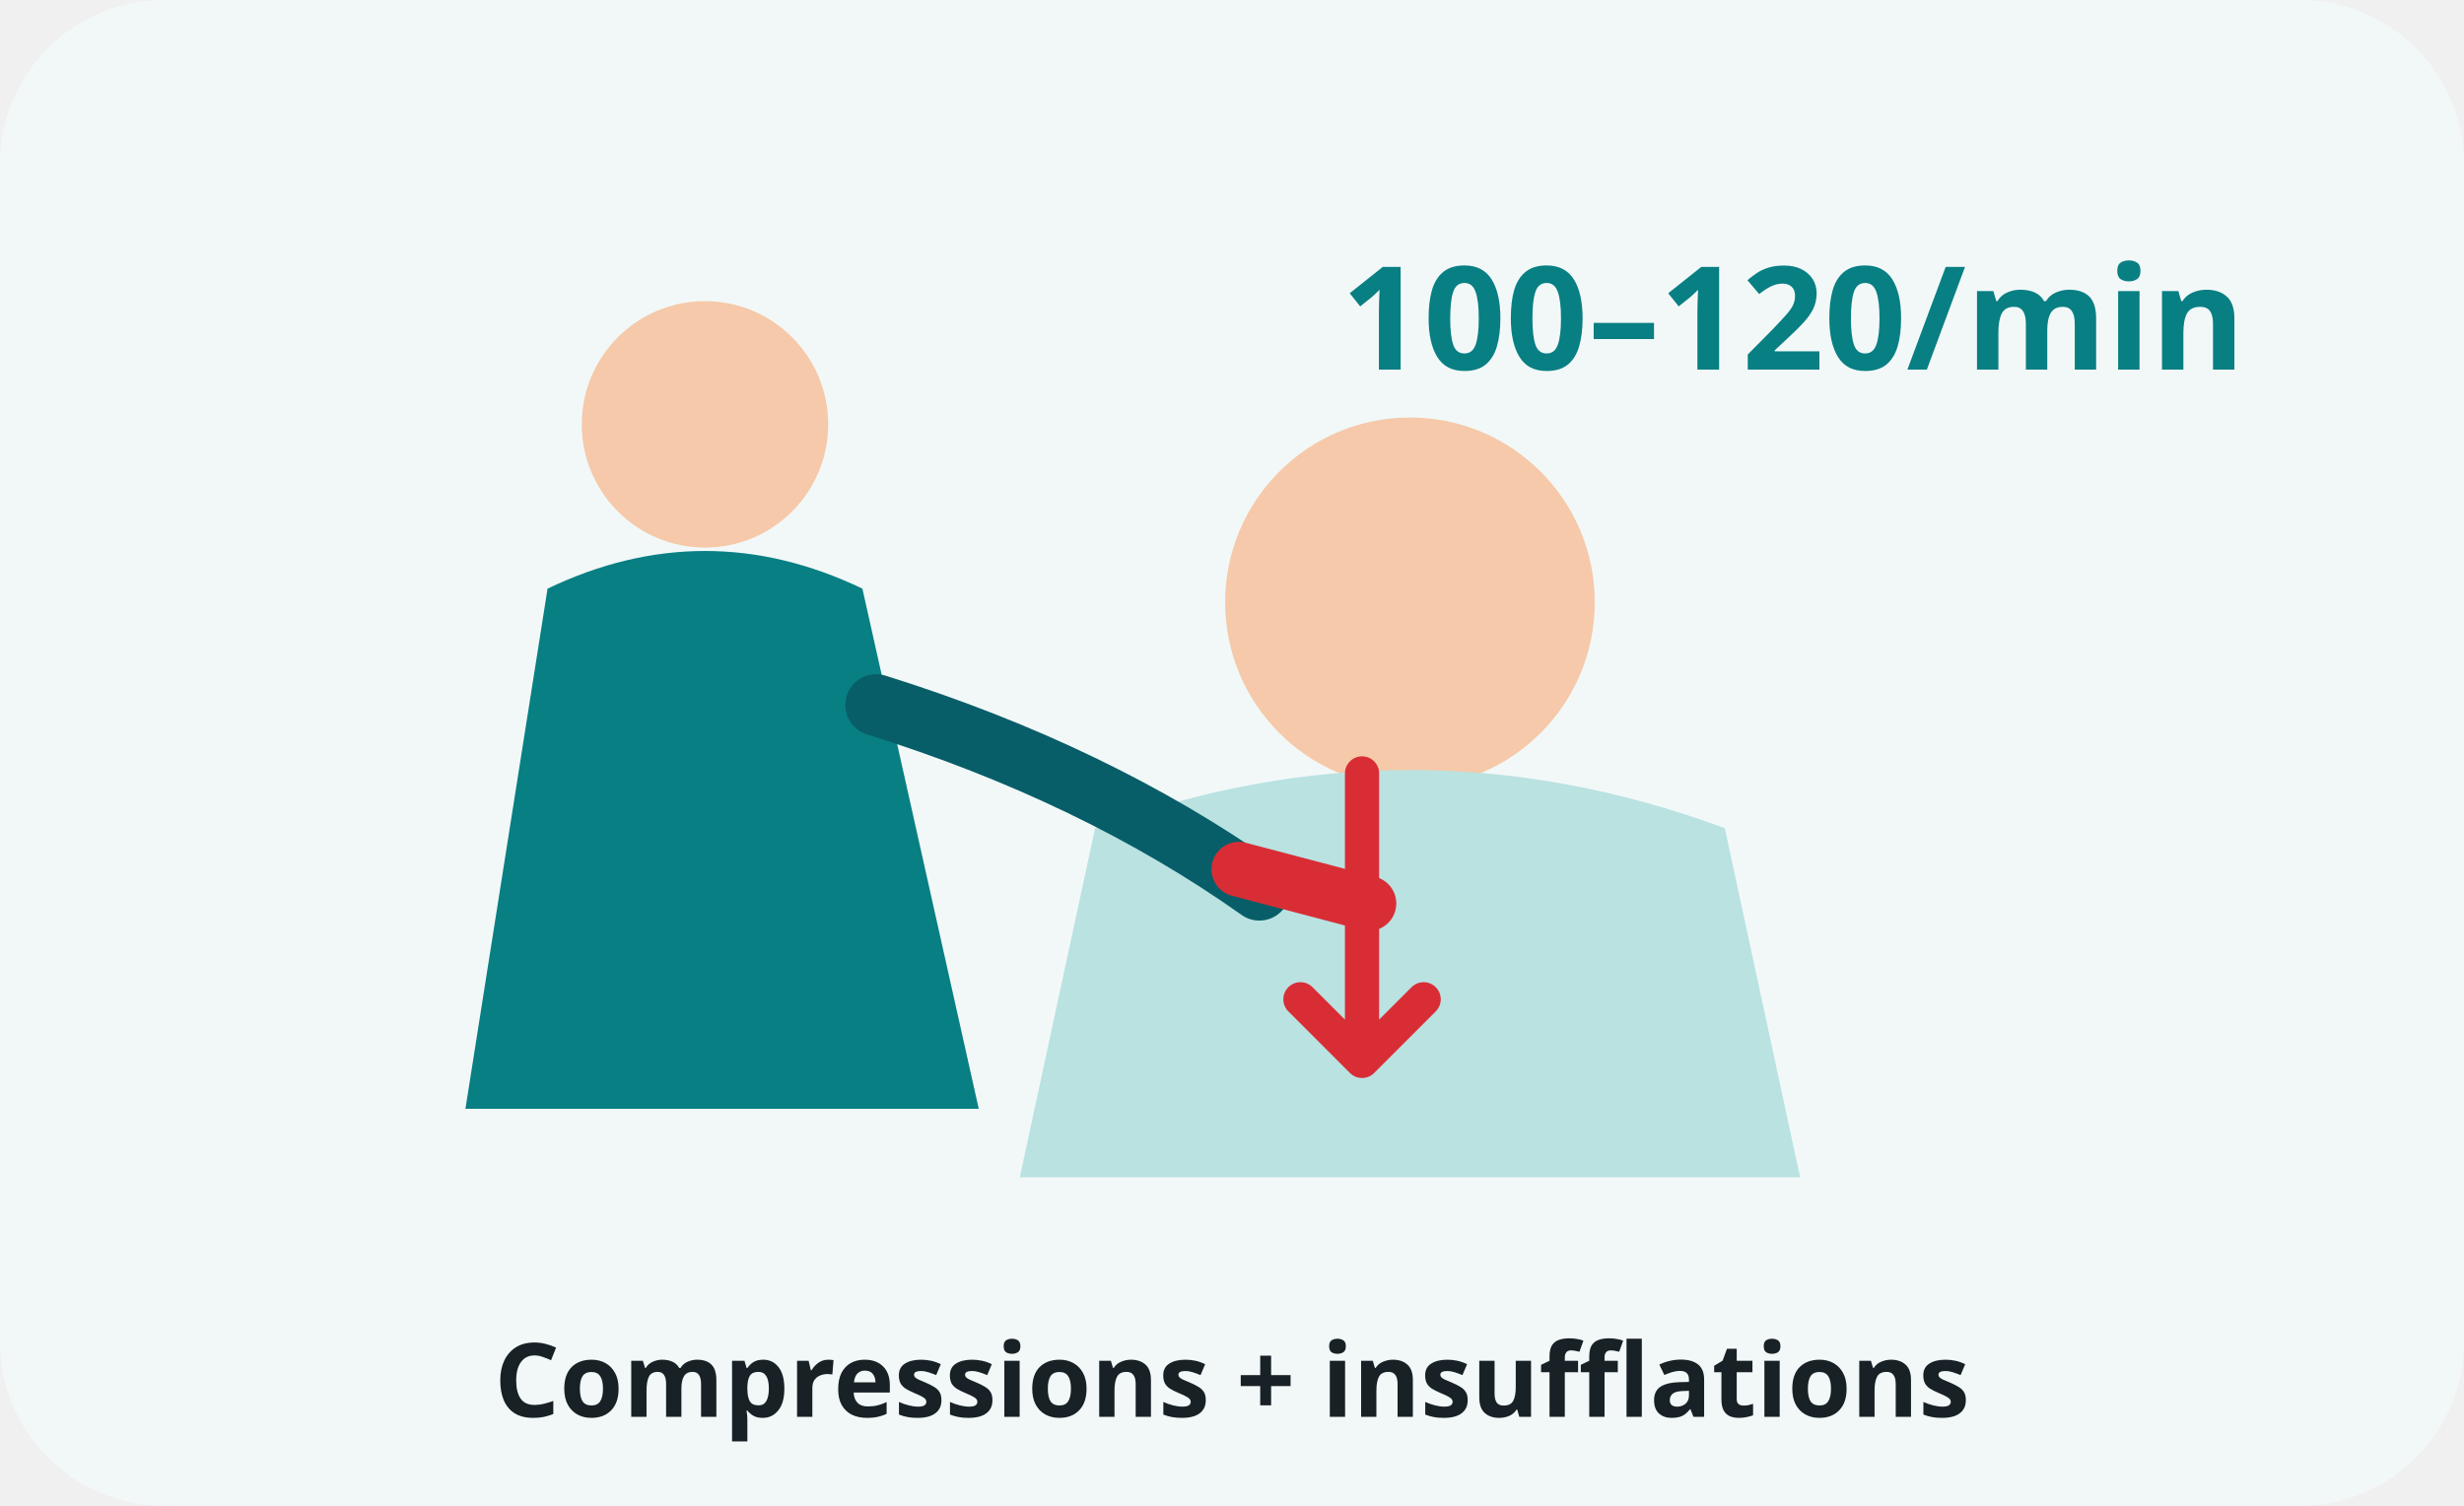
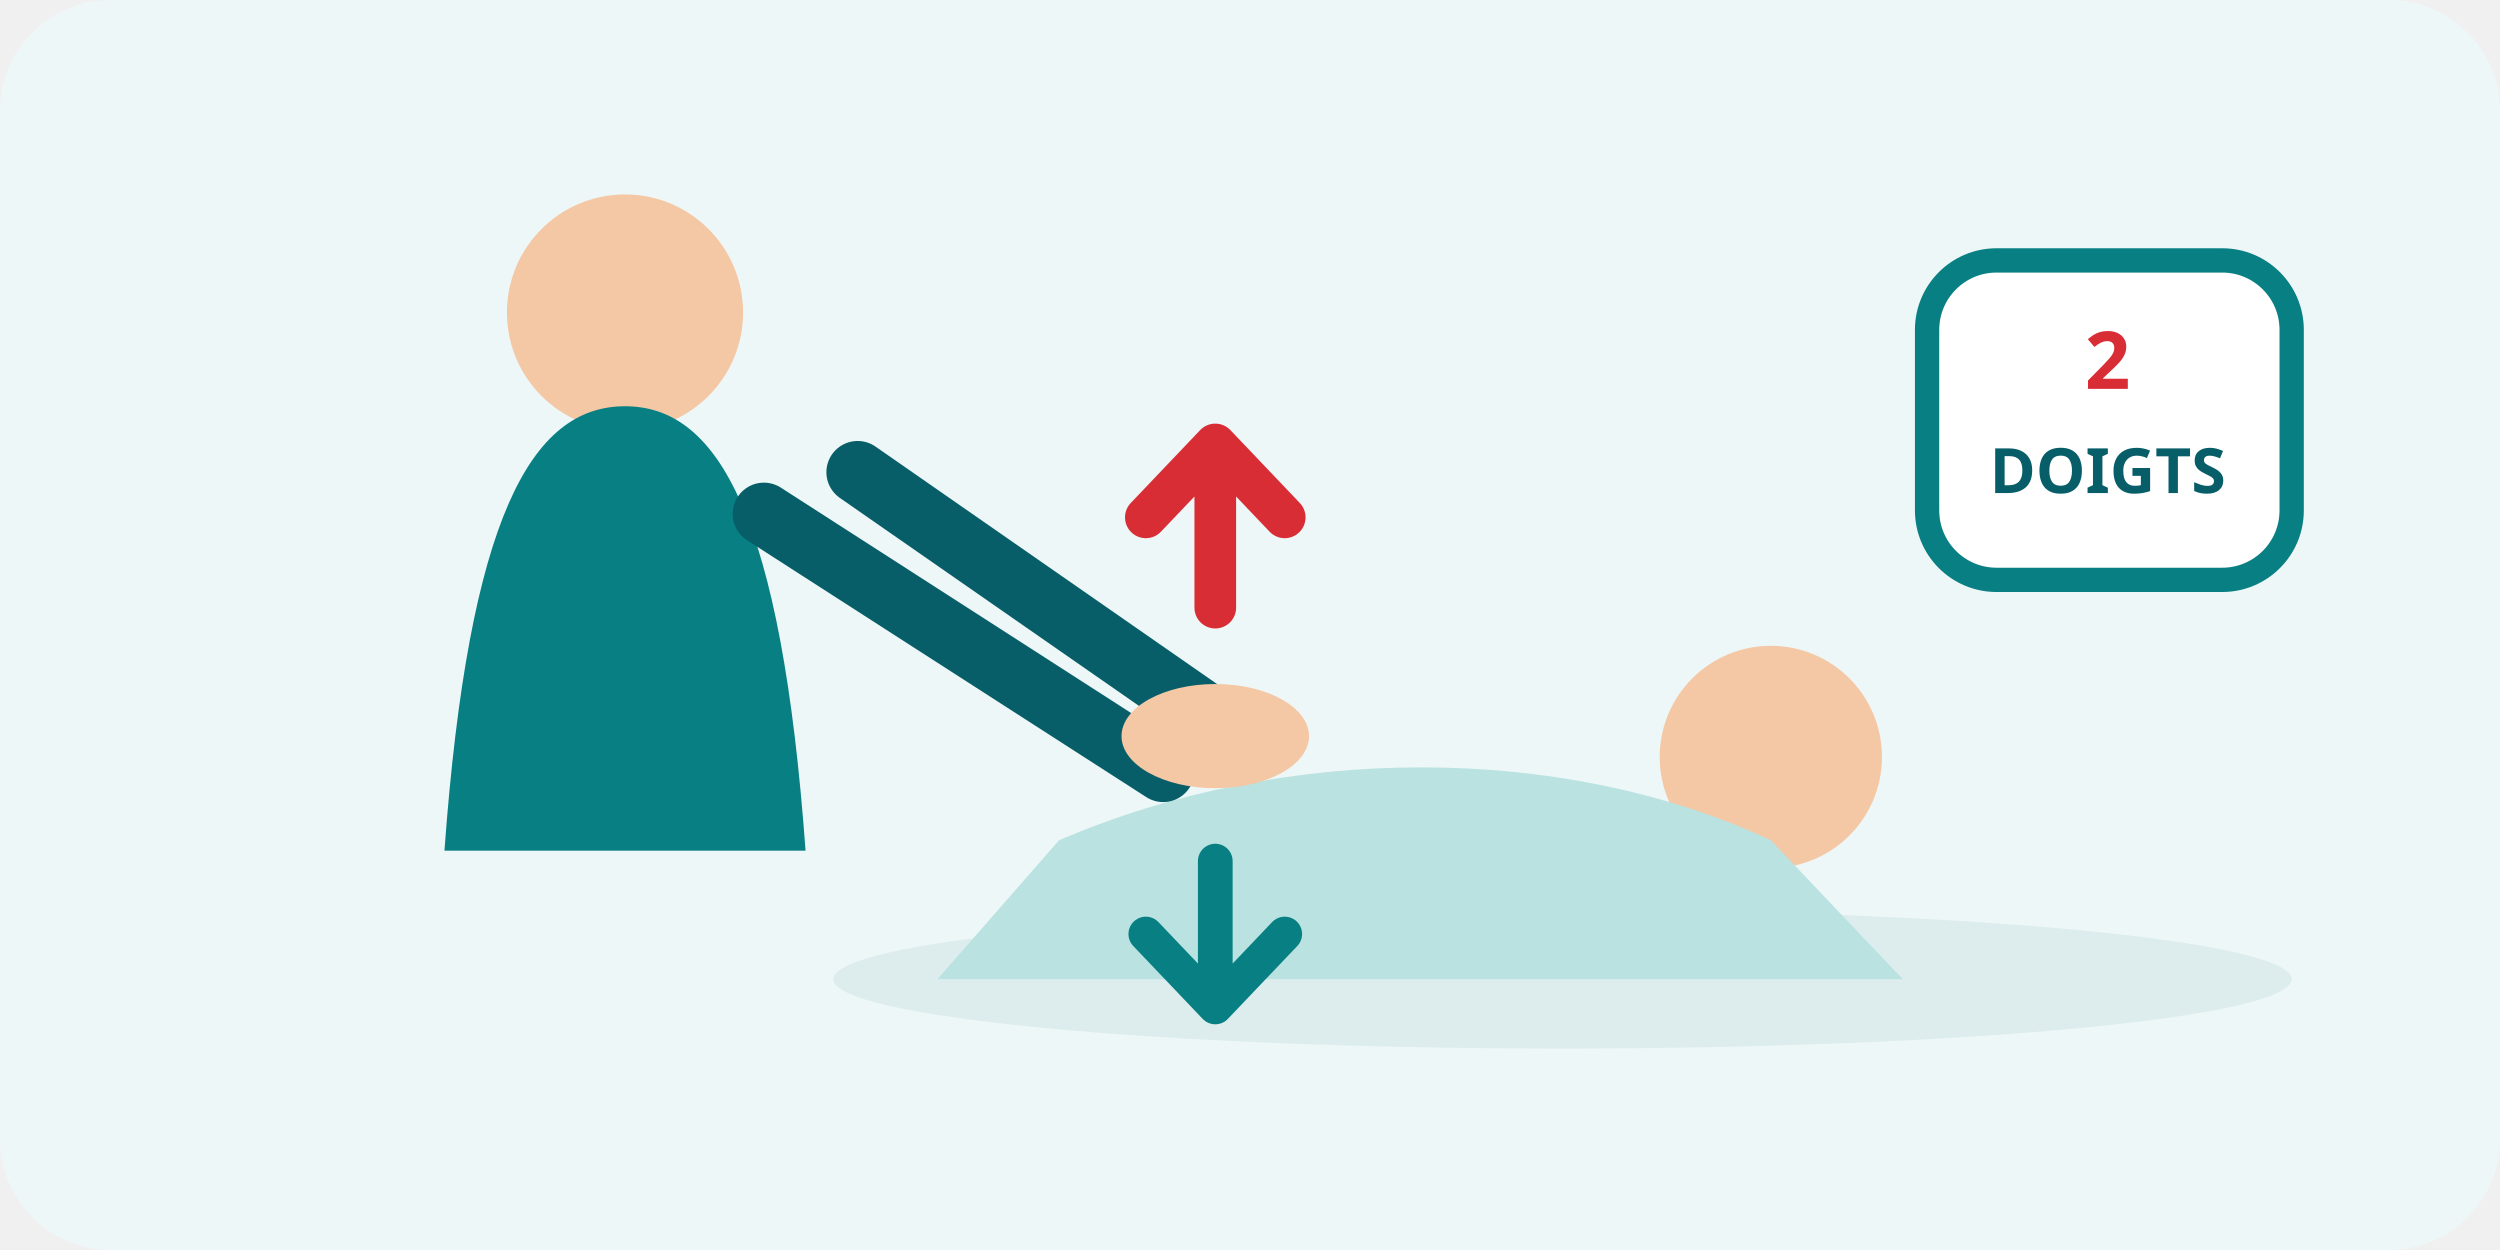
- <svg xmlns="http://www.w3.org/2000/svg" viewBox="0 0 360 220">
-   <rect width="360" height="220" rx="24" fill="#F2F8F8" />
-   <circle cx="206" cy="88" r="27" fill="#F5C9A9" />
-   <path d="M160 121 Q206 104 252 121 L263 172 H149Z" fill="#B9E2E1" />
-   <circle cx="103" cy="62" r="18" fill="#F5C9A9" />
-   <path d="M80 86 Q103 75 126 86 L143 162 H68Z" fill="#087F83" />
-   <path d="M128 103 Q160 113 184 130" fill="none" stroke="#075E68" stroke-width="9" stroke-linecap="round" />
-   <path d="M181 127 l19 5" stroke="#D92D36" stroke-width="8" stroke-linecap="round" />
-   <path d="M199 113 v42 M190 146 l9 9 9-9" fill="none" stroke="#D92D36" stroke-width="5" stroke-linecap="round" stroke-linejoin="round" />
-   <text x="262" y="54" text-anchor="middle" font-family="sans-serif" font-size="21" font-weight="800" fill="#087F83">100–120/min</text>
-   <text x="180" y="207" text-anchor="middle" font-family="sans-serif" font-size="15" font-weight="700" fill="#172126">Compressions + insufflations</text>
+ <svg xmlns="http://www.w3.org/2000/svg" viewBox="0 0 720 360">
+   <rect width="720" height="360" rx="32" fill="#EEF7F7" />
+   <ellipse cx="450" cy="282" rx="210" ry="20" fill="#DDEDEE" />
+   <circle cx="510" cy="218" r="32" fill="#F4C7A5" />
+   <path d="M305 242c65-28 145-28 205 0l38 40H270z" fill="#B9E2E1" />
+   <circle cx="180" cy="90" r="34" fill="#F4C7A5" />
+   <path d="M128 245c7-96 25-128 52-128s45 32 52 128" fill="#087F83" />
+   <path d="M220 148l115 74M247 136l105 73" fill="none" stroke="#075E68" stroke-width="18" stroke-linecap="round" />
+   <ellipse cx="350" cy="212" rx="27" ry="15" fill="#F4C7A5" />
+   <path d="M350 175v-47M330 149l20-21 20 21" fill="none" stroke="#D92D36" stroke-width="12" stroke-linecap="round" stroke-linejoin="round" />
+   <path d="M350 248v42M330 269l20 21 20-21" fill="none" stroke="#087F83" stroke-width="10" stroke-linecap="round" stroke-linejoin="round" />
+   <rect x="555" y="75" width="105" height="92" rx="20" fill="#fff" stroke="#087F83" stroke-width="7" />
+   <text x="607" y="112" text-anchor="middle" font-family="sans-serif" font-size="23" font-weight="800" fill="#D92D36">2</text>
+   <text x="607" y="142" text-anchor="middle" font-family="sans-serif" font-size="18" font-weight="700" fill="#075E68">DOIGTS</text>
</svg>
